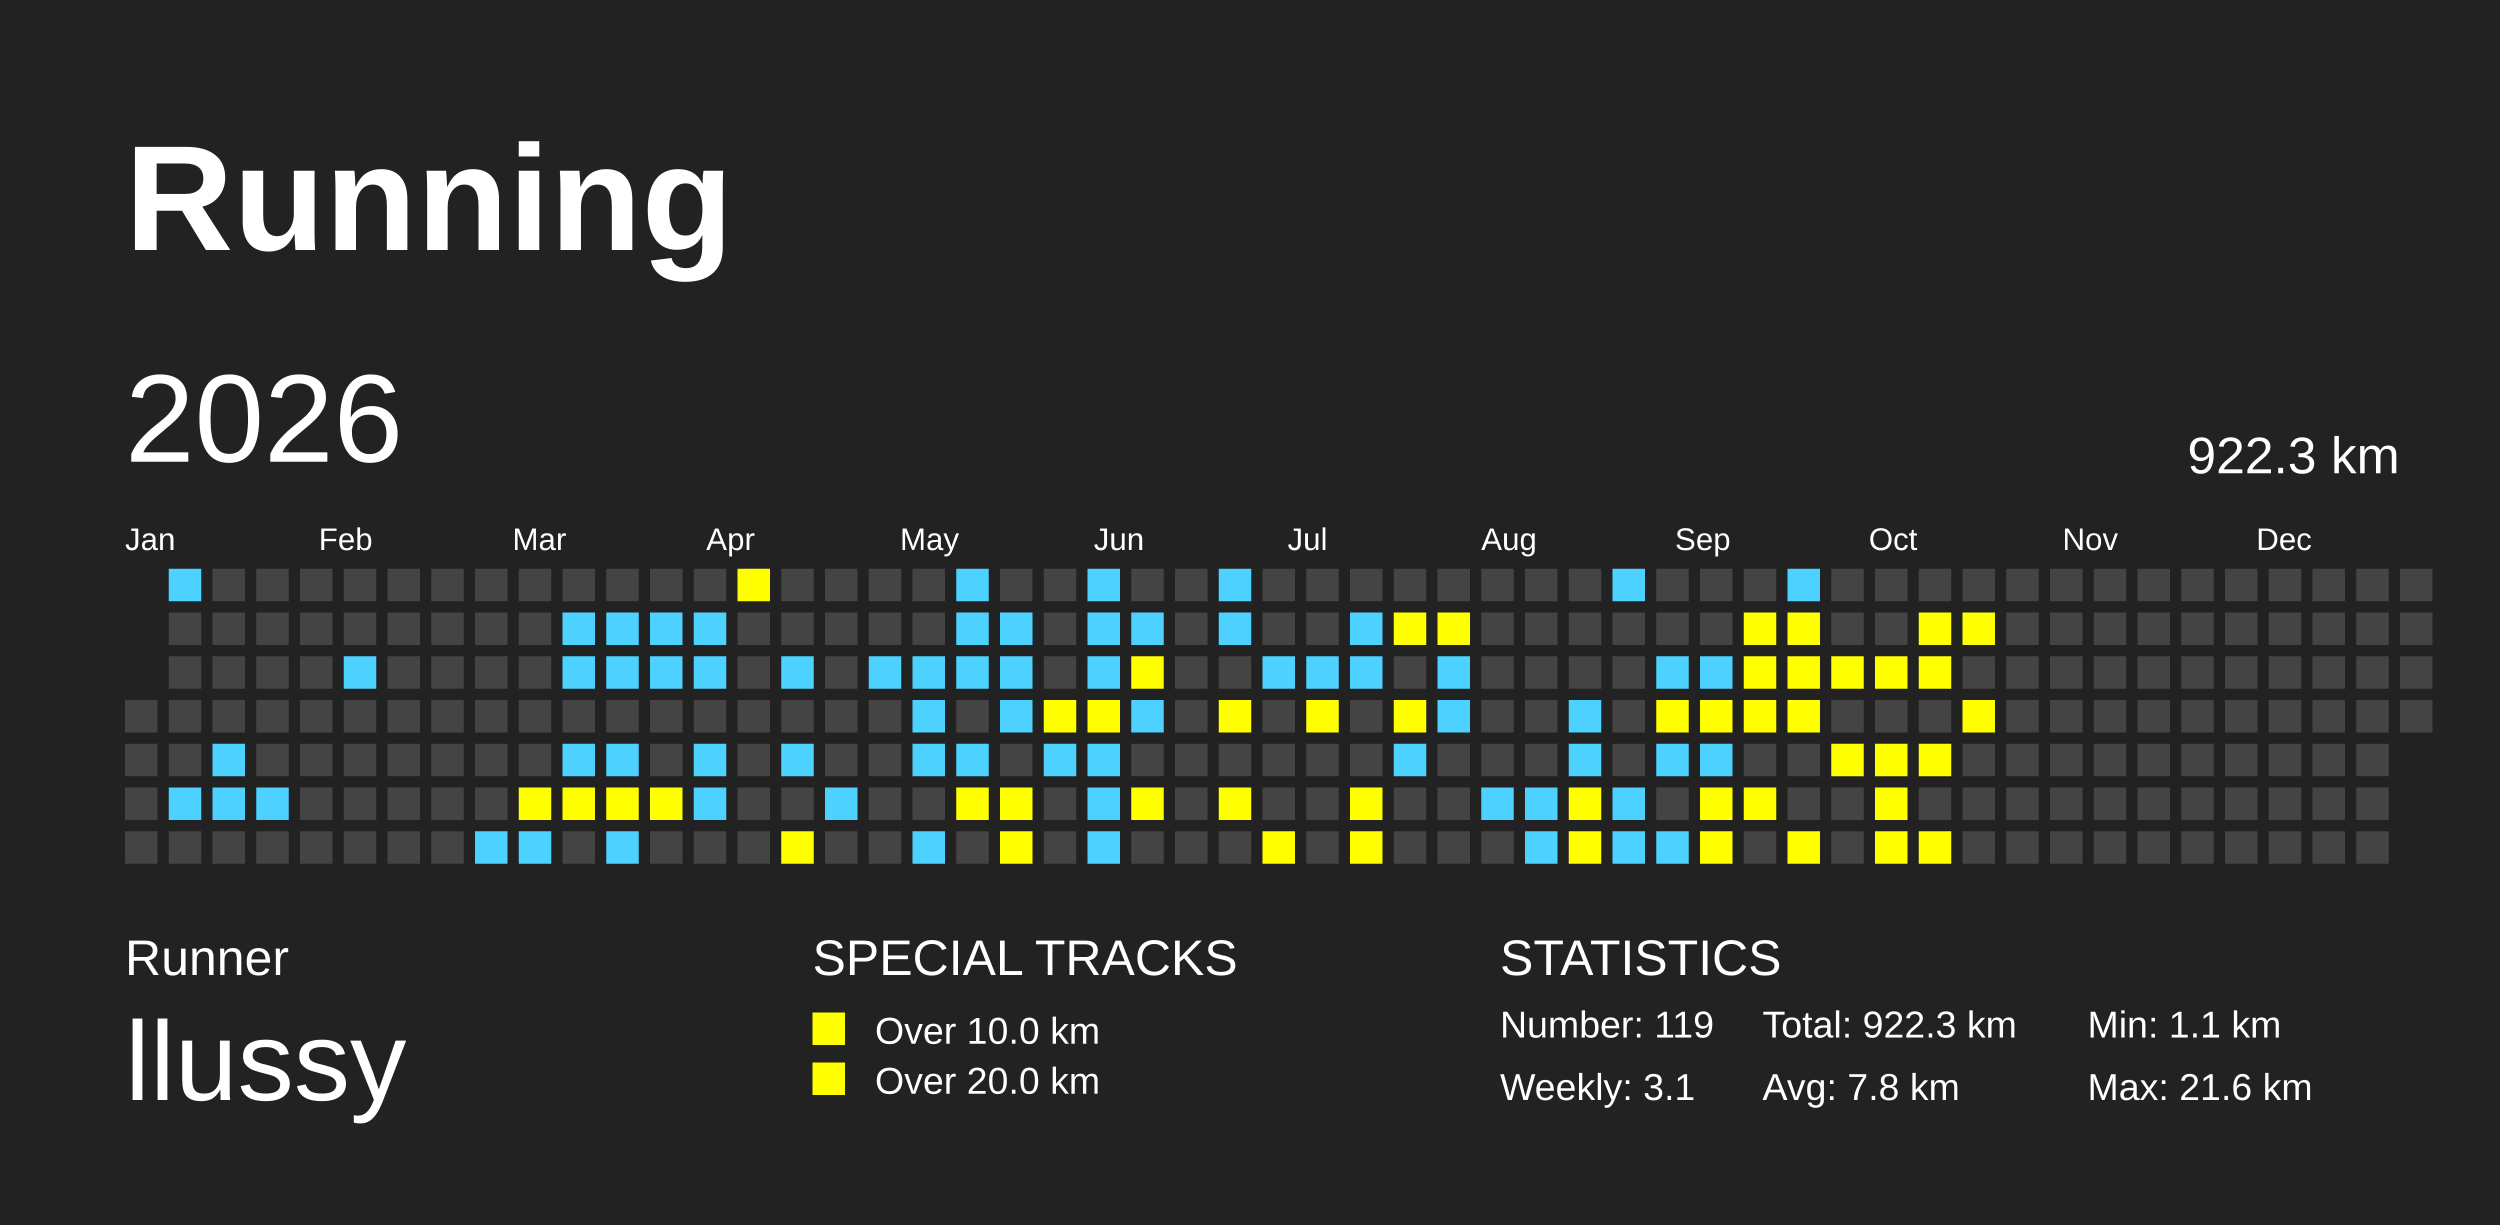
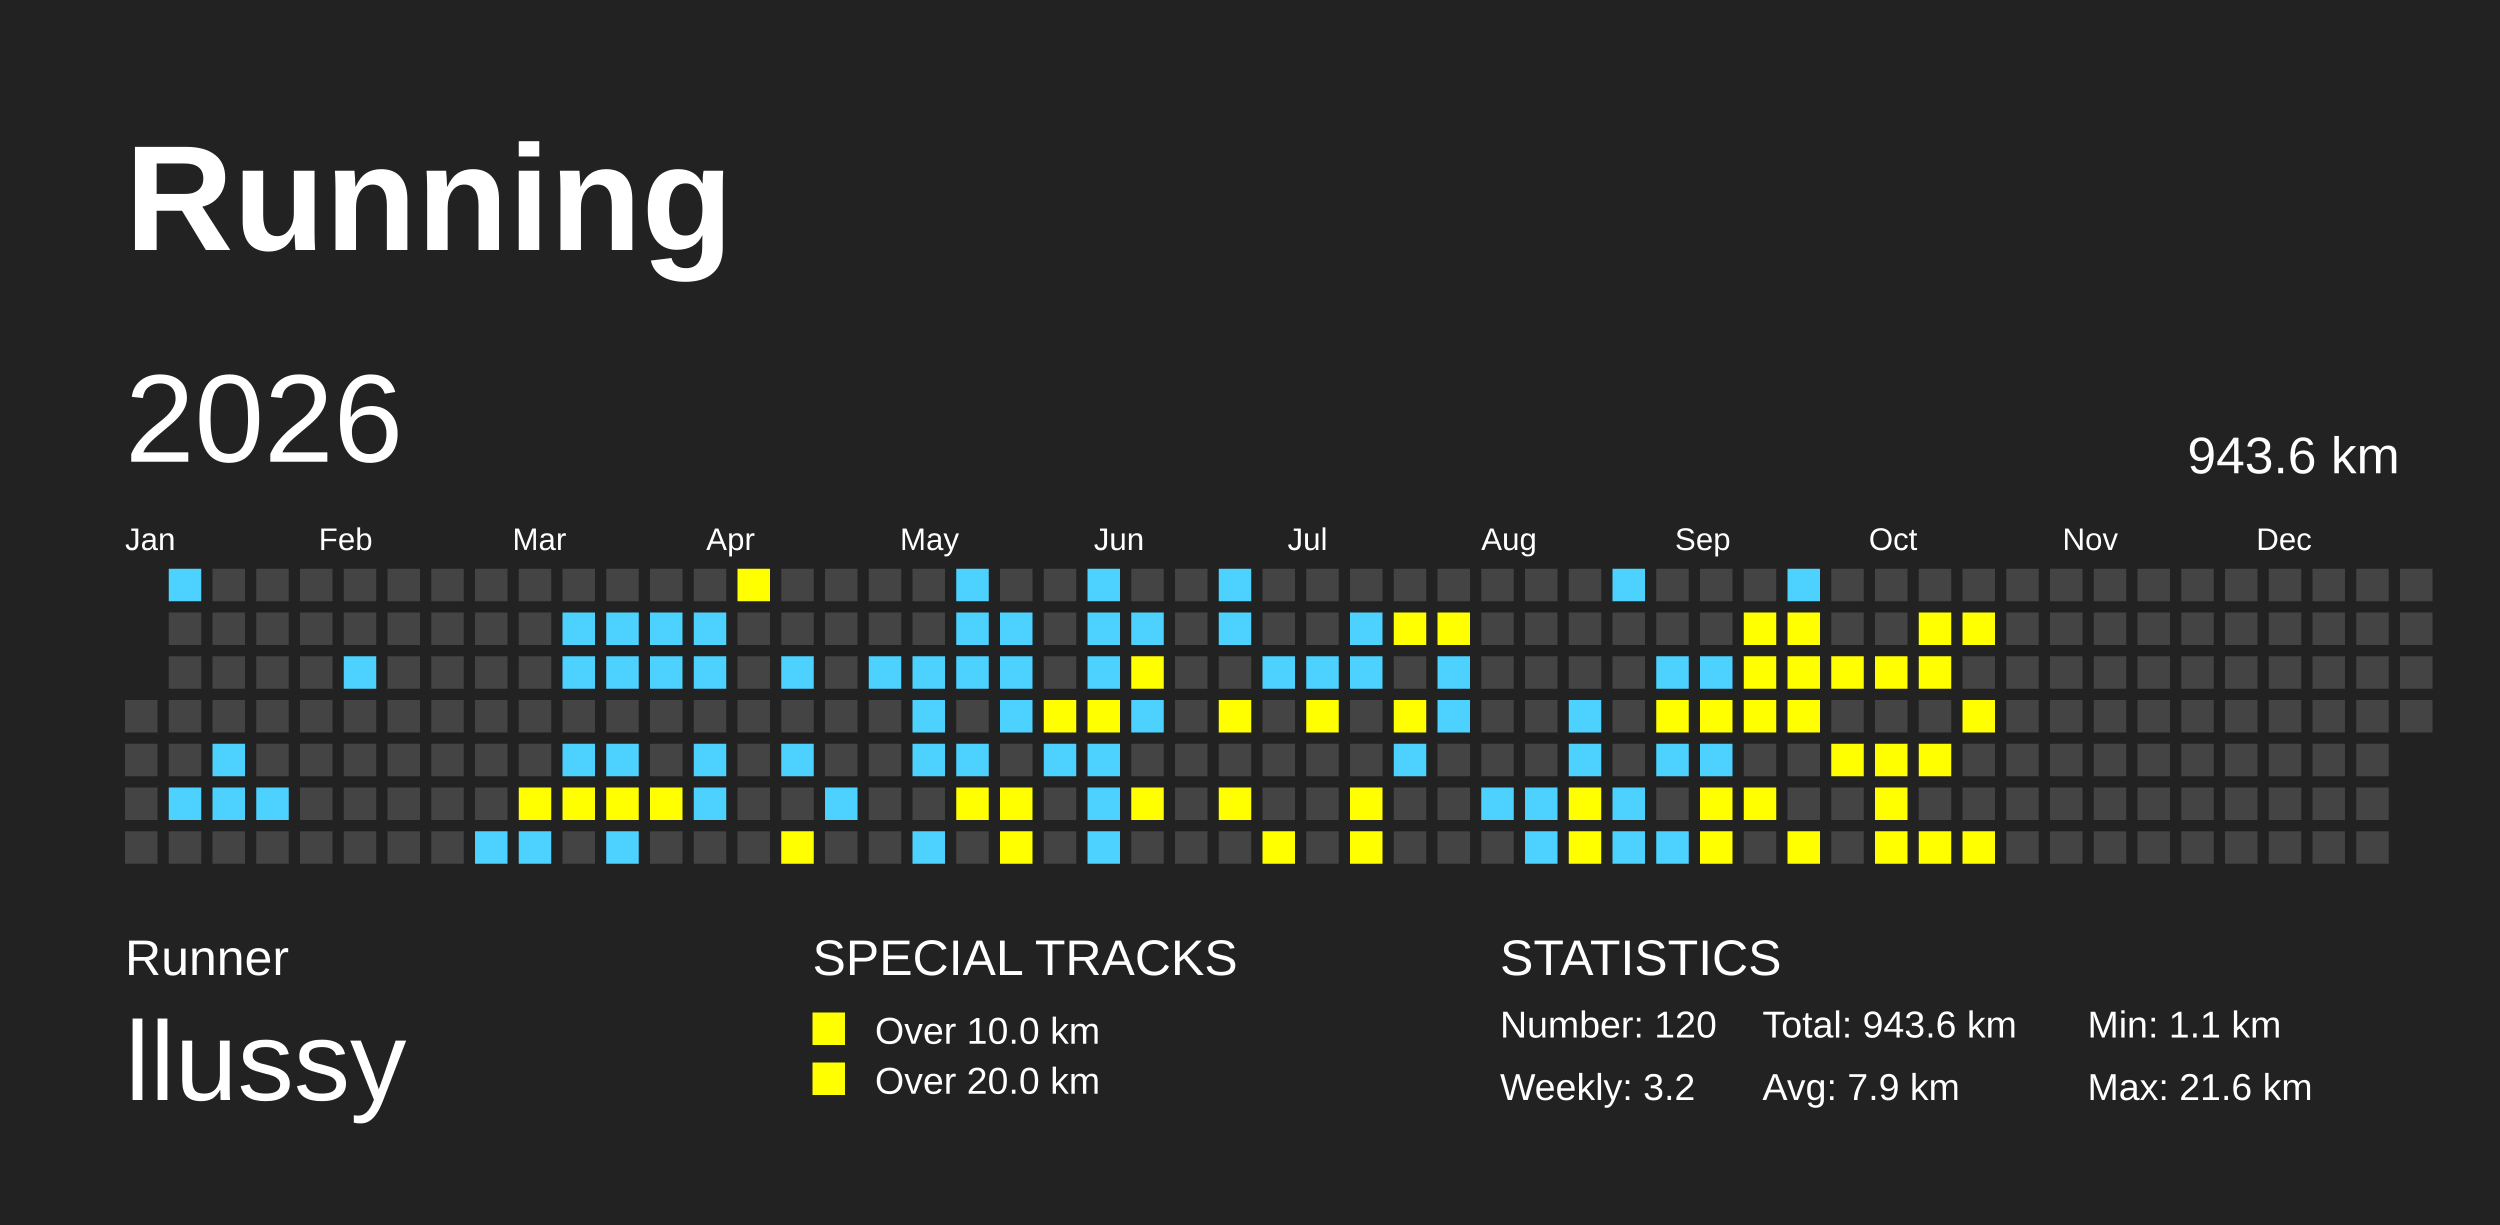
<svg xmlns="http://www.w3.org/2000/svg" baseProfile="full" height="98mm" version="1.1" viewBox="0,0,200,98" width="200mm">
  <defs>
    <pattern height="2" id="indoor-stripe" patternUnits="userSpaceOnUse" width="2">
      <line stroke="white" stroke-opacity="0.45" stroke-width="0.5" x1="0" x2="2" y1="2" y2="0" />
    </pattern>
  </defs>
  <rect fill="#222222" height="98" width="200" x="0" y="0" />
  <text fill="#FFFFFF" style="font-size:12px; font-family:Arial; font-weight:bold;" x="10" y="20">Running</text>
  <text fill="#FFFFFF" style="font-size:4px; font-family:Arial" x="10" y="78">Runner</text>
  <text fill="#FFFFFF" style="font-size:9px; font-family:Arial" x="10" y="88">llussy</text>
  <text fill="#FFFFFF" style="font-size:4px; font-family:Arial" x="65" y="78">SPECIAL TRACKS</text>
  <rect fill="#FFFF00" height="2.6" width="2.6" x="65" y="81" />
  <text fill="#FFFFFF" style="font-size:3px; font-family:Arial" x="70" y="83.5">Over 10.0 km</text>
  <rect fill="#FFFF00" height="2.6" width="2.6" x="65" y="85" />
  <text fill="#FFFFFF" style="font-size:3px; font-family:Arial" x="70" y="87.5">Over 20.0 km</text>
  <text fill="#FFFFFF" style="font-size:4px; font-family:Arial" x="120" y="78">STATISTICS</text>
-   <text fill="#FFFFFF" style="font-size:3px; font-family:Arial" x="120" y="83">Number: 119</text>
-   <text fill="#FFFFFF" style="font-size:3px; font-family:Arial" x="120" y="88">Weekly: 3.1</text>
-   <text fill="#FFFFFF" style="font-size:3px; font-family:Arial" x="141" y="83">Total: 922.3 km</text>
-   <text fill="#FFFFFF" style="font-size:3px; font-family:Arial" x="141" y="88">Avg: 7.8 km</text>
+   <text fill="#FFFFFF" style="font-size:3px; font-family:Arial" x="120" y="83">Number: 120</text>
+   <text fill="#FFFFFF" style="font-size:3px; font-family:Arial" x="120" y="88">Weekly: 3.2</text>
+   <text fill="#FFFFFF" style="font-size:3px; font-family:Arial" x="141" y="83">Total: 943.6 km</text>
+   <text fill="#FFFFFF" style="font-size:3px; font-family:Arial" x="141" y="88">Avg: 7.9 km</text>
  <text fill="#FFFFFF" style="font-size:3px; font-family:Arial" x="167" y="83">Min: 1.1 km</text>
  <text fill="#FFFFFF" style="font-size:3px; font-family:Arial" x="167" y="88">Max: 21.6 km</text>
  <text dominant-baseline="hanging" fill="#FFFFFF" style="font-size:10.0px; font-family:Arial;" x="10" y="30">2026</text>
-   <text dominant-baseline="hanging" fill="#FFFFFF" style="font-size:4.125px; font-family:Arial;" x="175" y="35">922.3 km</text>
+   <text dominant-baseline="hanging" fill="#FFFFFF" style="font-size:4.125px; font-family:Arial;" x="175" y="35">943.6 km</text>
  <text fill="#FFFFFF" style="font-size:2.5px; font-family:Arial" x="10.0" y="44">Jan</text>
  <text fill="#FFFFFF" style="font-size:2.5px; font-family:Arial" x="25.5" y="44">Feb</text>
  <text fill="#FFFFFF" style="font-size:2.5px; font-family:Arial" x="41.0" y="44">Mar</text>
  <text fill="#FFFFFF" style="font-size:2.5px; font-family:Arial" x="56.5" y="44">Apr</text>
  <text fill="#FFFFFF" style="font-size:2.5px; font-family:Arial" x="72.0" y="44">May</text>
  <text fill="#FFFFFF" style="font-size:2.5px; font-family:Arial" x="87.5" y="44">Jun</text>
  <text fill="#FFFFFF" style="font-size:2.5px; font-family:Arial" x="103.0" y="44">Jul</text>
  <text fill="#FFFFFF" style="font-size:2.5px; font-family:Arial" x="118.5" y="44">Aug</text>
  <text fill="#FFFFFF" style="font-size:2.5px; font-family:Arial" x="134.0" y="44">Sep</text>
  <text fill="#FFFFFF" style="font-size:2.5px; font-family:Arial" x="149.5" y="44">Oct</text>
  <text fill="#FFFFFF" style="font-size:2.5px; font-family:Arial" x="165.0" y="44">Nov</text>
  <text fill="#FFFFFF" style="font-size:2.5px; font-family:Arial" x="180.5" y="44">Dec</text>
  <rect fill="#444444" height="2.6" width="2.6" x="10.0" y="56.0" />
  <rect fill="#444444" height="2.6" width="2.6" x="10.0" y="59.5" />
  <rect fill="#444444" height="2.6" width="2.6" x="10.0" y="63.0" />
  <rect fill="#444444" height="2.6" width="2.6" x="10.0" y="66.5" />
  <rect fill="#4dd2ff" height="2.6" width="2.6" x="13.5" y="45.5" />
  <rect fill="#444444" height="2.6" width="2.6" x="13.5" y="49.0" />
  <rect fill="#444444" height="2.6" width="2.6" x="13.5" y="52.5" />
  <rect fill="#444444" height="2.6" width="2.6" x="13.5" y="56.0" />
  <rect fill="#444444" height="2.6" width="2.6" x="13.5" y="59.5" />
  <rect fill="#4dd2ff" height="2.6" width="2.6" x="13.5" y="63.0" />
  <rect fill="#444444" height="2.6" width="2.6" x="13.5" y="66.5" />
  <rect fill="#444444" height="2.6" width="2.6" x="17.0" y="45.5" />
  <rect fill="#444444" height="2.6" width="2.6" x="17.0" y="49.0" />
  <rect fill="#444444" height="2.6" width="2.6" x="17.0" y="52.5" />
  <rect fill="#444444" height="2.6" width="2.6" x="17.0" y="56.0" />
  <rect fill="#4dd2ff" height="2.6" width="2.6" x="17.0" y="59.5" />
  <rect fill="#4dd2ff" height="2.6" width="2.6" x="17.0" y="63.0" />
  <rect fill="#444444" height="2.6" width="2.6" x="17.0" y="66.5" />
  <rect fill="#444444" height="2.6" width="2.6" x="20.5" y="45.5" />
  <rect fill="#444444" height="2.6" width="2.6" x="20.5" y="49.0" />
  <rect fill="#444444" height="2.6" width="2.6" x="20.5" y="52.5" />
  <rect fill="#444444" height="2.6" width="2.6" x="20.5" y="56.0" />
  <rect fill="#444444" height="2.6" width="2.6" x="20.5" y="59.5" />
  <rect fill="#4dd2ff" height="2.6" width="2.6" x="20.5" y="63.0" />
  <rect fill="#444444" height="2.6" width="2.6" x="20.5" y="66.5" />
  <rect fill="#444444" height="2.6" width="2.6" x="24.0" y="45.5" />
  <rect fill="#444444" height="2.6" width="2.6" x="24.0" y="49.0" />
  <rect fill="#444444" height="2.6" width="2.6" x="24.0" y="52.5" />
  <rect fill="#444444" height="2.6" width="2.6" x="24.0" y="56.0" />
  <rect fill="#444444" height="2.6" width="2.6" x="24.0" y="59.5" />
  <rect fill="#444444" height="2.6" width="2.6" x="24.0" y="63.0" />
  <rect fill="#444444" height="2.6" width="2.6" x="24.0" y="66.5" />
  <rect fill="#444444" height="2.6" width="2.6" x="27.5" y="45.5" />
  <rect fill="#444444" height="2.6" width="2.6" x="27.5" y="49.0" />
  <rect fill="#4dd2ff" height="2.6" width="2.6" x="27.5" y="52.5" />
  <rect fill="#444444" height="2.6" width="2.6" x="27.5" y="56.0" />
  <rect fill="#444444" height="2.6" width="2.6" x="27.5" y="59.5" />
  <rect fill="#444444" height="2.6" width="2.6" x="27.5" y="63.0" />
  <rect fill="#444444" height="2.6" width="2.6" x="27.5" y="66.5" />
  <rect fill="#444444" height="2.6" width="2.6" x="31.0" y="45.5" />
  <rect fill="#444444" height="2.6" width="2.6" x="31.0" y="49.0" />
  <rect fill="#444444" height="2.6" width="2.6" x="31.0" y="52.5" />
  <rect fill="#444444" height="2.6" width="2.6" x="31.0" y="56.0" />
  <rect fill="#444444" height="2.6" width="2.6" x="31.0" y="59.5" />
  <rect fill="#444444" height="2.6" width="2.6" x="31.0" y="63.0" />
  <rect fill="#444444" height="2.6" width="2.6" x="31.0" y="66.5" />
  <rect fill="#444444" height="2.6" width="2.6" x="34.5" y="45.5" />
  <rect fill="#444444" height="2.6" width="2.6" x="34.5" y="49.0" />
  <rect fill="#444444" height="2.6" width="2.6" x="34.5" y="52.5" />
  <rect fill="#444444" height="2.6" width="2.6" x="34.5" y="56.0" />
  <rect fill="#444444" height="2.6" width="2.6" x="34.5" y="59.5" />
  <rect fill="#444444" height="2.6" width="2.6" x="34.5" y="63.0" />
  <rect fill="#444444" height="2.6" width="2.6" x="34.5" y="66.5" />
  <rect fill="#444444" height="2.6" width="2.6" x="38.0" y="45.5" />
  <rect fill="#444444" height="2.6" width="2.6" x="38.0" y="49.0" />
  <rect fill="#444444" height="2.6" width="2.6" x="38.0" y="52.5" />
  <rect fill="#444444" height="2.6" width="2.6" x="38.0" y="56.0" />
  <rect fill="#444444" height="2.6" width="2.6" x="38.0" y="59.5" />
  <rect fill="#444444" height="2.6" width="2.6" x="38.0" y="63.0" />
  <rect fill="#4dd2ff" height="2.6" width="2.6" x="38.0" y="66.5" />
  <rect fill="#444444" height="2.6" width="2.6" x="41.5" y="45.5" />
  <rect fill="#444444" height="2.6" width="2.6" x="41.5" y="49.0" />
  <rect fill="#444444" height="2.6" width="2.6" x="41.5" y="52.5" />
  <rect fill="#444444" height="2.6" width="2.6" x="41.5" y="56.0" />
  <rect fill="#444444" height="2.6" width="2.6" x="41.5" y="59.5" />
  <rect fill="#ffff00" height="2.6" width="2.6" x="41.5" y="63.0" />
  <rect fill="#4dd2ff" height="2.6" width="2.6" x="41.5" y="66.5" />
  <rect fill="#444444" height="2.6" width="2.6" x="45.0" y="45.5" />
  <rect fill="#4dd2ff" height="2.6" width="2.6" x="45.0" y="49.0" />
  <rect fill="#4dd2ff" height="2.6" width="2.6" x="45.0" y="52.5" />
  <rect fill="#444444" height="2.6" width="2.6" x="45.0" y="56.0" />
  <rect fill="#4dd2ff" height="2.6" width="2.6" x="45.0" y="59.5" />
  <rect fill="#ffff00" height="2.6" width="2.6" x="45.0" y="63.0" />
  <rect fill="#444444" height="2.6" width="2.6" x="45.0" y="66.5" />
  <rect fill="#444444" height="2.6" width="2.6" x="48.5" y="45.5" />
  <rect fill="#4dd2ff" height="2.6" width="2.6" x="48.5" y="49.0" />
  <rect fill="#4dd2ff" height="2.6" width="2.6" x="48.5" y="52.5" />
  <rect fill="#444444" height="2.6" width="2.6" x="48.5" y="56.0" />
  <rect fill="#4dd2ff" height="2.6" width="2.6" x="48.5" y="59.5" />
  <rect fill="#ffff00" height="2.6" width="2.6" x="48.5" y="63.0" />
  <rect fill="#4dd2ff" height="2.6" width="2.6" x="48.5" y="66.5" />
  <rect fill="#444444" height="2.6" width="2.6" x="52.0" y="45.5" />
  <rect fill="#4dd2ff" height="2.6" width="2.6" x="52.0" y="49.0" />
  <rect fill="#4dd2ff" height="2.6" width="2.6" x="52.0" y="52.5" />
  <rect fill="#444444" height="2.6" width="2.6" x="52.0" y="56.0" />
  <rect fill="#444444" height="2.6" width="2.6" x="52.0" y="59.5" />
  <rect fill="#FFFF00" height="2.6" width="2.6" x="52.0" y="63.0" />
  <rect fill="#444444" height="2.6" width="2.6" x="52.0" y="66.5" />
  <rect fill="#444444" height="2.6" width="2.6" x="55.5" y="45.5" />
  <rect fill="#4dd2ff" height="2.6" width="2.6" x="55.5" y="49.0" />
  <rect fill="#4dd2ff" height="2.6" width="2.6" x="55.5" y="52.5" />
  <rect fill="#444444" height="2.6" width="2.6" x="55.5" y="56.0" />
  <rect fill="#4dd2ff" height="2.6" width="2.6" x="55.5" y="59.5" />
  <rect fill="#4dd2ff" height="2.6" width="2.6" x="55.5" y="63.0" />
  <rect fill="#444444" height="2.6" width="2.6" x="55.5" y="66.5" />
  <rect fill="#ffff00" height="2.6" width="2.6" x="59.0" y="45.5" />
  <rect fill="#444444" height="2.6" width="2.6" x="59.0" y="49.0" />
  <rect fill="#444444" height="2.6" width="2.6" x="59.0" y="52.5" />
  <rect fill="#444444" height="2.6" width="2.6" x="59.0" y="56.0" />
  <rect fill="#444444" height="2.6" width="2.6" x="59.0" y="59.5" />
  <rect fill="#444444" height="2.6" width="2.6" x="59.0" y="63.0" />
  <rect fill="#444444" height="2.6" width="2.6" x="59.0" y="66.5" />
  <rect fill="#444444" height="2.6" width="2.6" x="62.5" y="45.5" />
  <rect fill="#444444" height="2.6" width="2.6" x="62.5" y="49.0" />
  <rect fill="#4dd2ff" height="2.6" width="2.6" x="62.5" y="52.5" />
  <rect fill="#444444" height="2.6" width="2.6" x="62.5" y="56.0" />
  <rect fill="#4dd2ff" height="2.6" width="2.6" x="62.5" y="59.5" />
  <rect fill="#444444" height="2.6" width="2.6" x="62.5" y="63.0" />
  <rect fill="#ffff00" height="2.6" width="2.6" x="62.5" y="66.5" />
  <rect fill="#444444" height="2.6" width="2.6" x="66.0" y="45.5" />
  <rect fill="#444444" height="2.6" width="2.6" x="66.0" y="49.0" />
  <rect fill="#444444" height="2.6" width="2.6" x="66.0" y="52.5" />
  <rect fill="#444444" height="2.6" width="2.6" x="66.0" y="56.0" />
  <rect fill="#444444" height="2.6" width="2.6" x="66.0" y="59.5" />
  <rect fill="#4dd2ff" height="2.6" width="2.6" x="66.0" y="63.0" />
  <rect fill="#444444" height="2.6" width="2.6" x="66.0" y="66.5" />
  <rect fill="#444444" height="2.6" width="2.6" x="69.5" y="45.5" />
  <rect fill="#444444" height="2.6" width="2.6" x="69.5" y="49.0" />
  <rect fill="#4dd2ff" height="2.6" width="2.6" x="69.5" y="52.5" />
  <rect fill="#444444" height="2.6" width="2.6" x="69.5" y="56.0" />
  <rect fill="#444444" height="2.6" width="2.6" x="69.5" y="59.5" />
  <rect fill="#444444" height="2.6" width="2.6" x="69.5" y="63.0" />
  <rect fill="#444444" height="2.6" width="2.6" x="69.5" y="66.5" />
  <rect fill="#444444" height="2.6" width="2.6" x="73.0" y="45.5" />
  <rect fill="#444444" height="2.6" width="2.6" x="73.0" y="49.0" />
  <rect fill="#4dd2ff" height="2.6" width="2.6" x="73.0" y="52.5" />
  <rect fill="#4dd2ff" height="2.6" width="2.6" x="73.0" y="56.0" />
  <rect fill="#4dd2ff" height="2.6" width="2.6" x="73.0" y="59.5" />
  <rect fill="#444444" height="2.6" width="2.6" x="73.0" y="63.0" />
  <rect fill="#4dd2ff" height="2.6" width="2.6" x="73.0" y="66.5" />
  <rect fill="#4dd2ff" height="2.6" width="2.6" x="76.5" y="45.5" />
  <rect fill="#4dd2ff" height="2.6" width="2.6" x="76.5" y="49.0" />
  <rect fill="#4dd2ff" height="2.6" width="2.6" x="76.5" y="52.5" />
  <rect fill="#444444" height="2.6" width="2.6" x="76.5" y="56.0" />
  <rect fill="#4dd2ff" height="2.6" width="2.6" x="76.5" y="59.5" />
  <rect fill="#ffff00" height="2.6" width="2.6" x="76.5" y="63.0" />
  <rect fill="#444444" height="2.6" width="2.6" x="76.5" y="66.5" />
  <rect fill="#444444" height="2.6" width="2.6" x="80.0" y="45.5" />
  <rect fill="#4dd2ff" height="2.6" width="2.6" x="80.0" y="49.0" />
  <rect fill="#4dd2ff" height="2.6" width="2.6" x="80.0" y="52.5" />
  <rect fill="#4dd2ff" height="2.6" width="2.6" x="80.0" y="56.0" />
  <rect fill="#444444" height="2.6" width="2.6" x="80.0" y="59.5" />
  <rect fill="#ffff00" height="2.6" width="2.6" x="80.0" y="63.0" />
  <rect fill="#ffff00" height="2.6" width="2.6" x="80.0" y="66.5" />
  <rect fill="#444444" height="2.6" width="2.6" x="83.5" y="45.5" />
  <rect fill="#444444" height="2.6" width="2.6" x="83.5" y="49.0" />
  <rect fill="#444444" height="2.6" width="2.6" x="83.5" y="52.5" />
  <rect fill="#ffff00" height="2.6" width="2.6" x="83.5" y="56.0" />
  <rect fill="#4dd2ff" height="2.6" width="2.6" x="83.5" y="59.5" />
  <rect fill="#444444" height="2.6" width="2.6" x="83.5" y="63.0" />
  <rect fill="#444444" height="2.6" width="2.6" x="83.5" y="66.5" />
  <rect fill="#4dd2ff" height="2.6" width="2.6" x="87.0" y="45.5" />
  <rect fill="#4dd2ff" height="2.6" width="2.6" x="87.0" y="49.0" />
  <rect fill="#4dd2ff" height="2.6" width="2.6" x="87.0" y="52.5" />
  <rect fill="#ffff00" height="2.6" width="2.6" x="87.0" y="56.0" />
  <rect fill="#4dd2ff" height="2.6" width="2.6" x="87.0" y="59.5" />
  <rect fill="#4dd2ff" height="2.6" width="2.6" x="87.0" y="63.0" />
  <rect fill="#4dd2ff" height="2.6" width="2.6" x="87.0" y="66.5" />
  <rect fill="#444444" height="2.6" width="2.6" x="90.5" y="45.5" />
  <rect fill="#4dd2ff" height="2.6" width="2.6" x="90.5" y="49.0" />
  <rect fill="#ffff00" height="2.6" width="2.6" x="90.5" y="52.5" />
  <rect fill="#4dd2ff" height="2.6" width="2.6" x="90.5" y="56.0" />
  <rect fill="#444444" height="2.6" width="2.6" x="90.5" y="59.5" />
  <rect fill="#ffff00" height="2.6" width="2.6" x="90.5" y="63.0" />
  <rect fill="#444444" height="2.6" width="2.6" x="90.5" y="66.5" />
  <rect fill="#444444" height="2.6" width="2.6" x="94.0" y="45.5" />
  <rect fill="#444444" height="2.6" width="2.6" x="94.0" y="49.0" />
  <rect fill="#444444" height="2.6" width="2.6" x="94.0" y="52.5" />
  <rect fill="#444444" height="2.6" width="2.6" x="94.0" y="56.0" />
  <rect fill="#444444" height="2.6" width="2.6" x="94.0" y="59.5" />
  <rect fill="#444444" height="2.6" width="2.6" x="94.0" y="63.0" />
  <rect fill="#444444" height="2.6" width="2.6" x="94.0" y="66.5" />
  <rect fill="#4dd2ff" height="2.6" width="2.6" x="97.5" y="45.5" />
  <rect fill="#4dd2ff" height="2.6" width="2.6" x="97.5" y="49.0" />
  <rect fill="#444444" height="2.6" width="2.6" x="97.5" y="52.5" />
  <rect fill="#ffff00" height="2.6" width="2.6" x="97.5" y="56.0" />
  <rect fill="#444444" height="2.6" width="2.6" x="97.5" y="59.5" />
  <rect fill="#FFFF00" height="2.6" width="2.6" x="97.5" y="63.0" />
  <rect fill="#444444" height="2.6" width="2.6" x="97.5" y="66.5" />
  <rect fill="#444444" height="2.6" width="2.6" x="101.0" y="45.5" />
  <rect fill="#444444" height="2.6" width="2.6" x="101.0" y="49.0" />
  <rect fill="#4dd2ff" height="2.6" width="2.6" x="101.0" y="52.5" />
  <rect fill="#444444" height="2.6" width="2.6" x="101.0" y="56.0" />
  <rect fill="#444444" height="2.6" width="2.6" x="101.0" y="59.5" />
  <rect fill="#444444" height="2.6" width="2.6" x="101.0" y="63.0" />
  <rect fill="#ffff00" height="2.6" width="2.6" x="101.0" y="66.5" />
  <rect fill="#444444" height="2.6" width="2.6" x="104.5" y="45.5" />
  <rect fill="#444444" height="2.6" width="2.6" x="104.5" y="49.0" />
  <rect fill="#4dd2ff" height="2.6" width="2.6" x="104.5" y="52.5" />
  <rect fill="#ffff00" height="2.6" width="2.6" x="104.5" y="56.0" />
  <rect fill="#444444" height="2.6" width="2.6" x="104.5" y="59.5" />
  <rect fill="#444444" height="2.6" width="2.6" x="104.5" y="63.0" />
  <rect fill="#444444" height="2.6" width="2.6" x="104.5" y="66.5" />
  <rect fill="#444444" height="2.6" width="2.6" x="108.0" y="45.5" />
  <rect fill="#4dd2ff" height="2.6" width="2.6" x="108.0" y="49.0" />
  <rect fill="#4dd2ff" height="2.6" width="2.6" x="108.0" y="52.5" />
  <rect fill="#444444" height="2.6" width="2.6" x="108.0" y="56.0" />
  <rect fill="#444444" height="2.6" width="2.6" x="108.0" y="59.5" />
  <rect fill="#ffff00" height="2.6" width="2.6" x="108.0" y="63.0" />
  <rect fill="#ffff00" height="2.6" width="2.6" x="108.0" y="66.5" />
  <rect fill="#444444" height="2.6" width="2.6" x="111.5" y="45.5" />
  <rect fill="#ffff00" height="2.6" width="2.6" x="111.5" y="49.0" />
  <rect fill="#444444" height="2.6" width="2.6" x="111.5" y="52.5" />
  <rect fill="#ffff00" height="2.6" width="2.6" x="111.5" y="56.0" />
  <rect fill="#4dd2ff" height="2.6" width="2.6" x="111.5" y="59.5" />
  <rect fill="#444444" height="2.6" width="2.6" x="111.5" y="63.0" />
  <rect fill="#444444" height="2.6" width="2.6" x="111.5" y="66.5" />
  <rect fill="#444444" height="2.6" width="2.6" x="115.0" y="45.5" />
  <rect fill="#ffff00" height="2.6" width="2.6" x="115.0" y="49.0" />
  <rect fill="#4dd2ff" height="2.6" width="2.6" x="115.0" y="52.5" />
  <rect fill="#4dd2ff" height="2.6" width="2.6" x="115.0" y="56.0" />
  <rect fill="#444444" height="2.6" width="2.6" x="115.0" y="59.5" />
  <rect fill="#444444" height="2.6" width="2.6" x="115.0" y="63.0" />
  <rect fill="#444444" height="2.6" width="2.6" x="115.0" y="66.5" />
  <rect fill="#444444" height="2.6" width="2.6" x="118.5" y="45.5" />
  <rect fill="#444444" height="2.6" width="2.6" x="118.5" y="49.0" />
  <rect fill="#444444" height="2.6" width="2.6" x="118.5" y="52.5" />
  <rect fill="#444444" height="2.6" width="2.6" x="118.5" y="56.0" />
  <rect fill="#444444" height="2.6" width="2.6" x="118.5" y="59.5" />
  <rect fill="#4dd2ff" height="2.6" width="2.6" x="118.5" y="63.0" />
  <rect fill="#444444" height="2.6" width="2.6" x="118.5" y="66.5" />
  <rect fill="#444444" height="2.6" width="2.6" x="122.0" y="45.5" />
  <rect fill="#444444" height="2.6" width="2.6" x="122.0" y="49.0" />
  <rect fill="#444444" height="2.6" width="2.6" x="122.0" y="52.5" />
  <rect fill="#444444" height="2.6" width="2.6" x="122.0" y="56.0" />
  <rect fill="#444444" height="2.6" width="2.6" x="122.0" y="59.5" />
  <rect fill="#4dd2ff" height="2.6" width="2.6" x="122.0" y="63.0" />
  <rect fill="#4dd2ff" height="2.6" width="2.6" x="122.0" y="66.5" />
  <rect fill="#444444" height="2.6" width="2.6" x="125.5" y="45.5" />
  <rect fill="#444444" height="2.6" width="2.6" x="125.5" y="49.0" />
  <rect fill="#444444" height="2.6" width="2.6" x="125.5" y="52.5" />
  <rect fill="#4dd2ff" height="2.6" width="2.6" x="125.5" y="56.0" />
  <rect fill="#4dd2ff" height="2.6" width="2.6" x="125.5" y="59.5" />
  <rect fill="#ffff00" height="2.6" width="2.6" x="125.5" y="63.0" />
  <rect fill="#ffff00" height="2.6" width="2.6" x="125.5" y="66.5" />
  <rect fill="#4dd2ff" height="2.6" width="2.6" x="129.0" y="45.5" />
  <rect fill="#444444" height="2.6" width="2.6" x="129.0" y="49.0" />
  <rect fill="#444444" height="2.6" width="2.6" x="129.0" y="52.5" />
  <rect fill="#444444" height="2.6" width="2.6" x="129.0" y="56.0" />
  <rect fill="#444444" height="2.6" width="2.6" x="129.0" y="59.5" />
  <rect fill="#4dd2ff" height="2.6" width="2.6" x="129.0" y="63.0" />
  <rect fill="#4dd2ff" height="2.6" width="2.6" x="129.0" y="66.5" />
  <rect fill="#444444" height="2.6" width="2.6" x="132.5" y="45.5" />
  <rect fill="#444444" height="2.6" width="2.6" x="132.5" y="49.0" />
  <rect fill="#4dd2ff" height="2.6" width="2.6" x="132.5" y="52.5" />
  <rect fill="#ffff00" height="2.6" width="2.6" x="132.5" y="56.0" />
  <rect fill="#4dd2ff" height="2.6" width="2.6" x="132.5" y="59.5" />
  <rect fill="#444444" height="2.6" width="2.6" x="132.5" y="63.0" />
  <rect fill="#4dd2ff" height="2.6" width="2.6" x="132.5" y="66.5" />
  <rect fill="#444444" height="2.6" width="2.6" x="136.0" y="45.5" />
  <rect fill="#444444" height="2.6" width="2.6" x="136.0" y="49.0" />
  <rect fill="#4dd2ff" height="2.6" width="2.6" x="136.0" y="52.5" />
  <rect fill="#ffff00" height="2.6" width="2.6" x="136.0" y="56.0" />
  <rect fill="#4dd2ff" height="2.6" width="2.6" x="136.0" y="59.5" />
  <rect fill="#ffff00" height="2.6" width="2.6" x="136.0" y="63.0" />
  <rect fill="#ffff00" height="2.6" width="2.6" x="136.0" y="66.5" />
  <rect fill="#444444" height="2.6" width="2.6" x="139.5" y="45.5" />
  <rect fill="#ffff00" height="2.6" width="2.6" x="139.5" y="49.0" />
  <rect fill="#ffff00" height="2.6" width="2.6" x="139.5" y="52.5" />
  <rect fill="#ffff00" height="2.6" width="2.6" x="139.5" y="56.0" />
  <rect fill="#444444" height="2.6" width="2.6" x="139.5" y="59.5" />
  <rect fill="#FFFF00" height="2.6" width="2.6" x="139.5" y="63.0" />
  <rect fill="#444444" height="2.6" width="2.6" x="139.5" y="66.5" />
  <rect fill="#4dd2ff" height="2.6" width="2.6" x="143.0" y="45.5" />
  <rect fill="#ffff00" height="2.6" width="2.6" x="143.0" y="49.0" />
  <rect fill="#ffff00" height="2.6" width="2.6" x="143.0" y="52.5" />
  <rect fill="#ffff00" height="2.6" width="2.6" x="143.0" y="56.0" />
  <rect fill="#444444" height="2.6" width="2.6" x="143.0" y="59.5" />
  <rect fill="#444444" height="2.6" width="2.6" x="143.0" y="63.0" />
  <rect fill="#ffff00" height="2.6" width="2.6" x="143.0" y="66.5" />
  <rect fill="#444444" height="2.6" width="2.6" x="146.5" y="45.5" />
  <rect fill="#444444" height="2.6" width="2.6" x="146.5" y="49.0" />
  <rect fill="#ffff00" height="2.6" width="2.6" x="146.5" y="52.5" />
  <rect fill="#444444" height="2.6" width="2.6" x="146.5" y="56.0" />
  <rect fill="#ffff00" height="2.6" width="2.6" x="146.5" y="59.5" />
  <rect fill="#444444" height="2.6" width="2.6" x="146.5" y="63.0" />
  <rect fill="#444444" height="2.6" width="2.6" x="146.5" y="66.5" />
  <rect fill="#444444" height="2.6" width="2.6" x="150.0" y="45.5" />
  <rect fill="#444444" height="2.6" width="2.6" x="150.0" y="49.0" />
  <rect fill="#ffff00" height="2.6" width="2.6" x="150.0" y="52.5" />
  <rect fill="#444444" height="2.6" width="2.6" x="150.0" y="56.0" />
  <rect fill="#ffff00" height="2.6" width="2.6" x="150.0" y="59.5" />
  <rect fill="#ffff00" height="2.6" width="2.6" x="150.0" y="63.0" />
  <rect fill="#FFFF00" height="2.6" width="2.6" x="150.0" y="66.5" />
  <rect fill="#444444" height="2.6" width="2.6" x="153.5" y="45.5" />
  <rect fill="#ffff00" height="2.6" width="2.6" x="153.5" y="49.0" />
  <rect fill="#ffff00" height="2.6" width="2.6" x="153.5" y="52.5" />
  <rect fill="#444444" height="2.6" width="2.6" x="153.5" y="56.0" />
  <rect fill="#ffff00" height="2.6" width="2.6" x="153.5" y="59.5" />
  <rect fill="#444444" height="2.6" width="2.6" x="153.5" y="63.0" />
  <rect fill="#ffff00" height="2.6" width="2.6" x="153.5" y="66.5" />
  <rect fill="#444444" height="2.6" width="2.6" x="157.0" y="45.5" />
  <rect fill="#ffff00" height="2.6" width="2.6" x="157.0" y="49.0" />
  <rect fill="#444444" height="2.6" width="2.6" x="157.0" y="52.5" />
  <rect fill="#ffff00" height="2.6" width="2.6" x="157.0" y="56.0" />
  <rect fill="#444444" height="2.6" width="2.6" x="157.0" y="59.5" />
  <rect fill="#444444" height="2.6" width="2.6" x="157.0" y="63.0" />
-   <rect fill="#444444" height="2.6" width="2.6" x="157.0" y="66.5" />
+   <rect fill="#FFFF00" height="2.6" width="2.6" x="157.0" y="66.5" />
  <rect fill="#444444" height="2.6" width="2.6" x="160.5" y="45.5" />
  <rect fill="#444444" height="2.6" width="2.6" x="160.5" y="49.0" />
  <rect fill="#444444" height="2.6" width="2.6" x="160.5" y="52.5" />
  <rect fill="#444444" height="2.6" width="2.6" x="160.5" y="56.0" />
  <rect fill="#444444" height="2.6" width="2.6" x="160.5" y="59.5" />
  <rect fill="#444444" height="2.6" width="2.6" x="160.5" y="63.0" />
  <rect fill="#444444" height="2.6" width="2.6" x="160.5" y="66.5" />
  <rect fill="#444444" height="2.6" width="2.6" x="164.0" y="45.5" />
  <rect fill="#444444" height="2.6" width="2.6" x="164.0" y="49.0" />
  <rect fill="#444444" height="2.6" width="2.6" x="164.0" y="52.5" />
  <rect fill="#444444" height="2.6" width="2.6" x="164.0" y="56.0" />
  <rect fill="#444444" height="2.6" width="2.6" x="164.0" y="59.5" />
  <rect fill="#444444" height="2.6" width="2.6" x="164.0" y="63.0" />
  <rect fill="#444444" height="2.6" width="2.6" x="164.0" y="66.5" />
  <rect fill="#444444" height="2.6" width="2.6" x="167.5" y="45.5" />
  <rect fill="#444444" height="2.6" width="2.6" x="167.5" y="49.0" />
  <rect fill="#444444" height="2.6" width="2.6" x="167.5" y="52.5" />
  <rect fill="#444444" height="2.6" width="2.6" x="167.5" y="56.0" />
  <rect fill="#444444" height="2.6" width="2.6" x="167.5" y="59.5" />
  <rect fill="#444444" height="2.6" width="2.6" x="167.5" y="63.0" />
  <rect fill="#444444" height="2.6" width="2.6" x="167.5" y="66.5" />
  <rect fill="#444444" height="2.6" width="2.6" x="171.0" y="45.5" />
  <rect fill="#444444" height="2.6" width="2.6" x="171.0" y="49.0" />
  <rect fill="#444444" height="2.6" width="2.6" x="171.0" y="52.5" />
  <rect fill="#444444" height="2.6" width="2.6" x="171.0" y="56.0" />
  <rect fill="#444444" height="2.6" width="2.6" x="171.0" y="59.5" />
  <rect fill="#444444" height="2.6" width="2.6" x="171.0" y="63.0" />
  <rect fill="#444444" height="2.6" width="2.6" x="171.0" y="66.5" />
  <rect fill="#444444" height="2.6" width="2.6" x="174.5" y="45.5" />
  <rect fill="#444444" height="2.6" width="2.6" x="174.5" y="49.0" />
  <rect fill="#444444" height="2.6" width="2.6" x="174.5" y="52.5" />
  <rect fill="#444444" height="2.6" width="2.6" x="174.5" y="56.0" />
  <rect fill="#444444" height="2.6" width="2.6" x="174.5" y="59.5" />
  <rect fill="#444444" height="2.6" width="2.6" x="174.5" y="63.0" />
  <rect fill="#444444" height="2.6" width="2.6" x="174.5" y="66.5" />
  <rect fill="#444444" height="2.6" width="2.6" x="178.0" y="45.5" />
  <rect fill="#444444" height="2.6" width="2.6" x="178.0" y="49.0" />
  <rect fill="#444444" height="2.6" width="2.6" x="178.0" y="52.5" />
  <rect fill="#444444" height="2.6" width="2.6" x="178.0" y="56.0" />
  <rect fill="#444444" height="2.6" width="2.6" x="178.0" y="59.5" />
  <rect fill="#444444" height="2.6" width="2.6" x="178.0" y="63.0" />
  <rect fill="#444444" height="2.6" width="2.6" x="178.0" y="66.5" />
  <rect fill="#444444" height="2.6" width="2.6" x="181.5" y="45.5" />
  <rect fill="#444444" height="2.6" width="2.6" x="181.5" y="49.0" />
  <rect fill="#444444" height="2.6" width="2.6" x="181.5" y="52.5" />
  <rect fill="#444444" height="2.6" width="2.6" x="181.5" y="56.0" />
  <rect fill="#444444" height="2.6" width="2.6" x="181.5" y="59.5" />
  <rect fill="#444444" height="2.6" width="2.6" x="181.5" y="63.0" />
  <rect fill="#444444" height="2.6" width="2.6" x="181.5" y="66.5" />
  <rect fill="#444444" height="2.6" width="2.6" x="185.0" y="45.5" />
  <rect fill="#444444" height="2.6" width="2.6" x="185.0" y="49.0" />
  <rect fill="#444444" height="2.6" width="2.6" x="185.0" y="52.5" />
  <rect fill="#444444" height="2.6" width="2.6" x="185.0" y="56.0" />
  <rect fill="#444444" height="2.6" width="2.6" x="185.0" y="59.5" />
  <rect fill="#444444" height="2.6" width="2.6" x="185.0" y="63.0" />
  <rect fill="#444444" height="2.6" width="2.6" x="185.0" y="66.5" />
  <rect fill="#444444" height="2.6" width="2.6" x="188.5" y="45.5" />
  <rect fill="#444444" height="2.6" width="2.6" x="188.5" y="49.0" />
  <rect fill="#444444" height="2.6" width="2.6" x="188.5" y="52.5" />
  <rect fill="#444444" height="2.6" width="2.6" x="188.5" y="56.0" />
  <rect fill="#444444" height="2.6" width="2.6" x="188.5" y="59.5" />
  <rect fill="#444444" height="2.6" width="2.6" x="188.5" y="63.0" />
  <rect fill="#444444" height="2.6" width="2.6" x="188.5" y="66.5" />
  <rect fill="#444444" height="2.6" width="2.6" x="192.0" y="45.5" />
  <rect fill="#444444" height="2.6" width="2.6" x="192.0" y="49.0" />
  <rect fill="#444444" height="2.6" width="2.6" x="192.0" y="52.5" />
  <rect fill="#444444" height="2.6" width="2.6" x="192.0" y="56.0" />
</svg>
